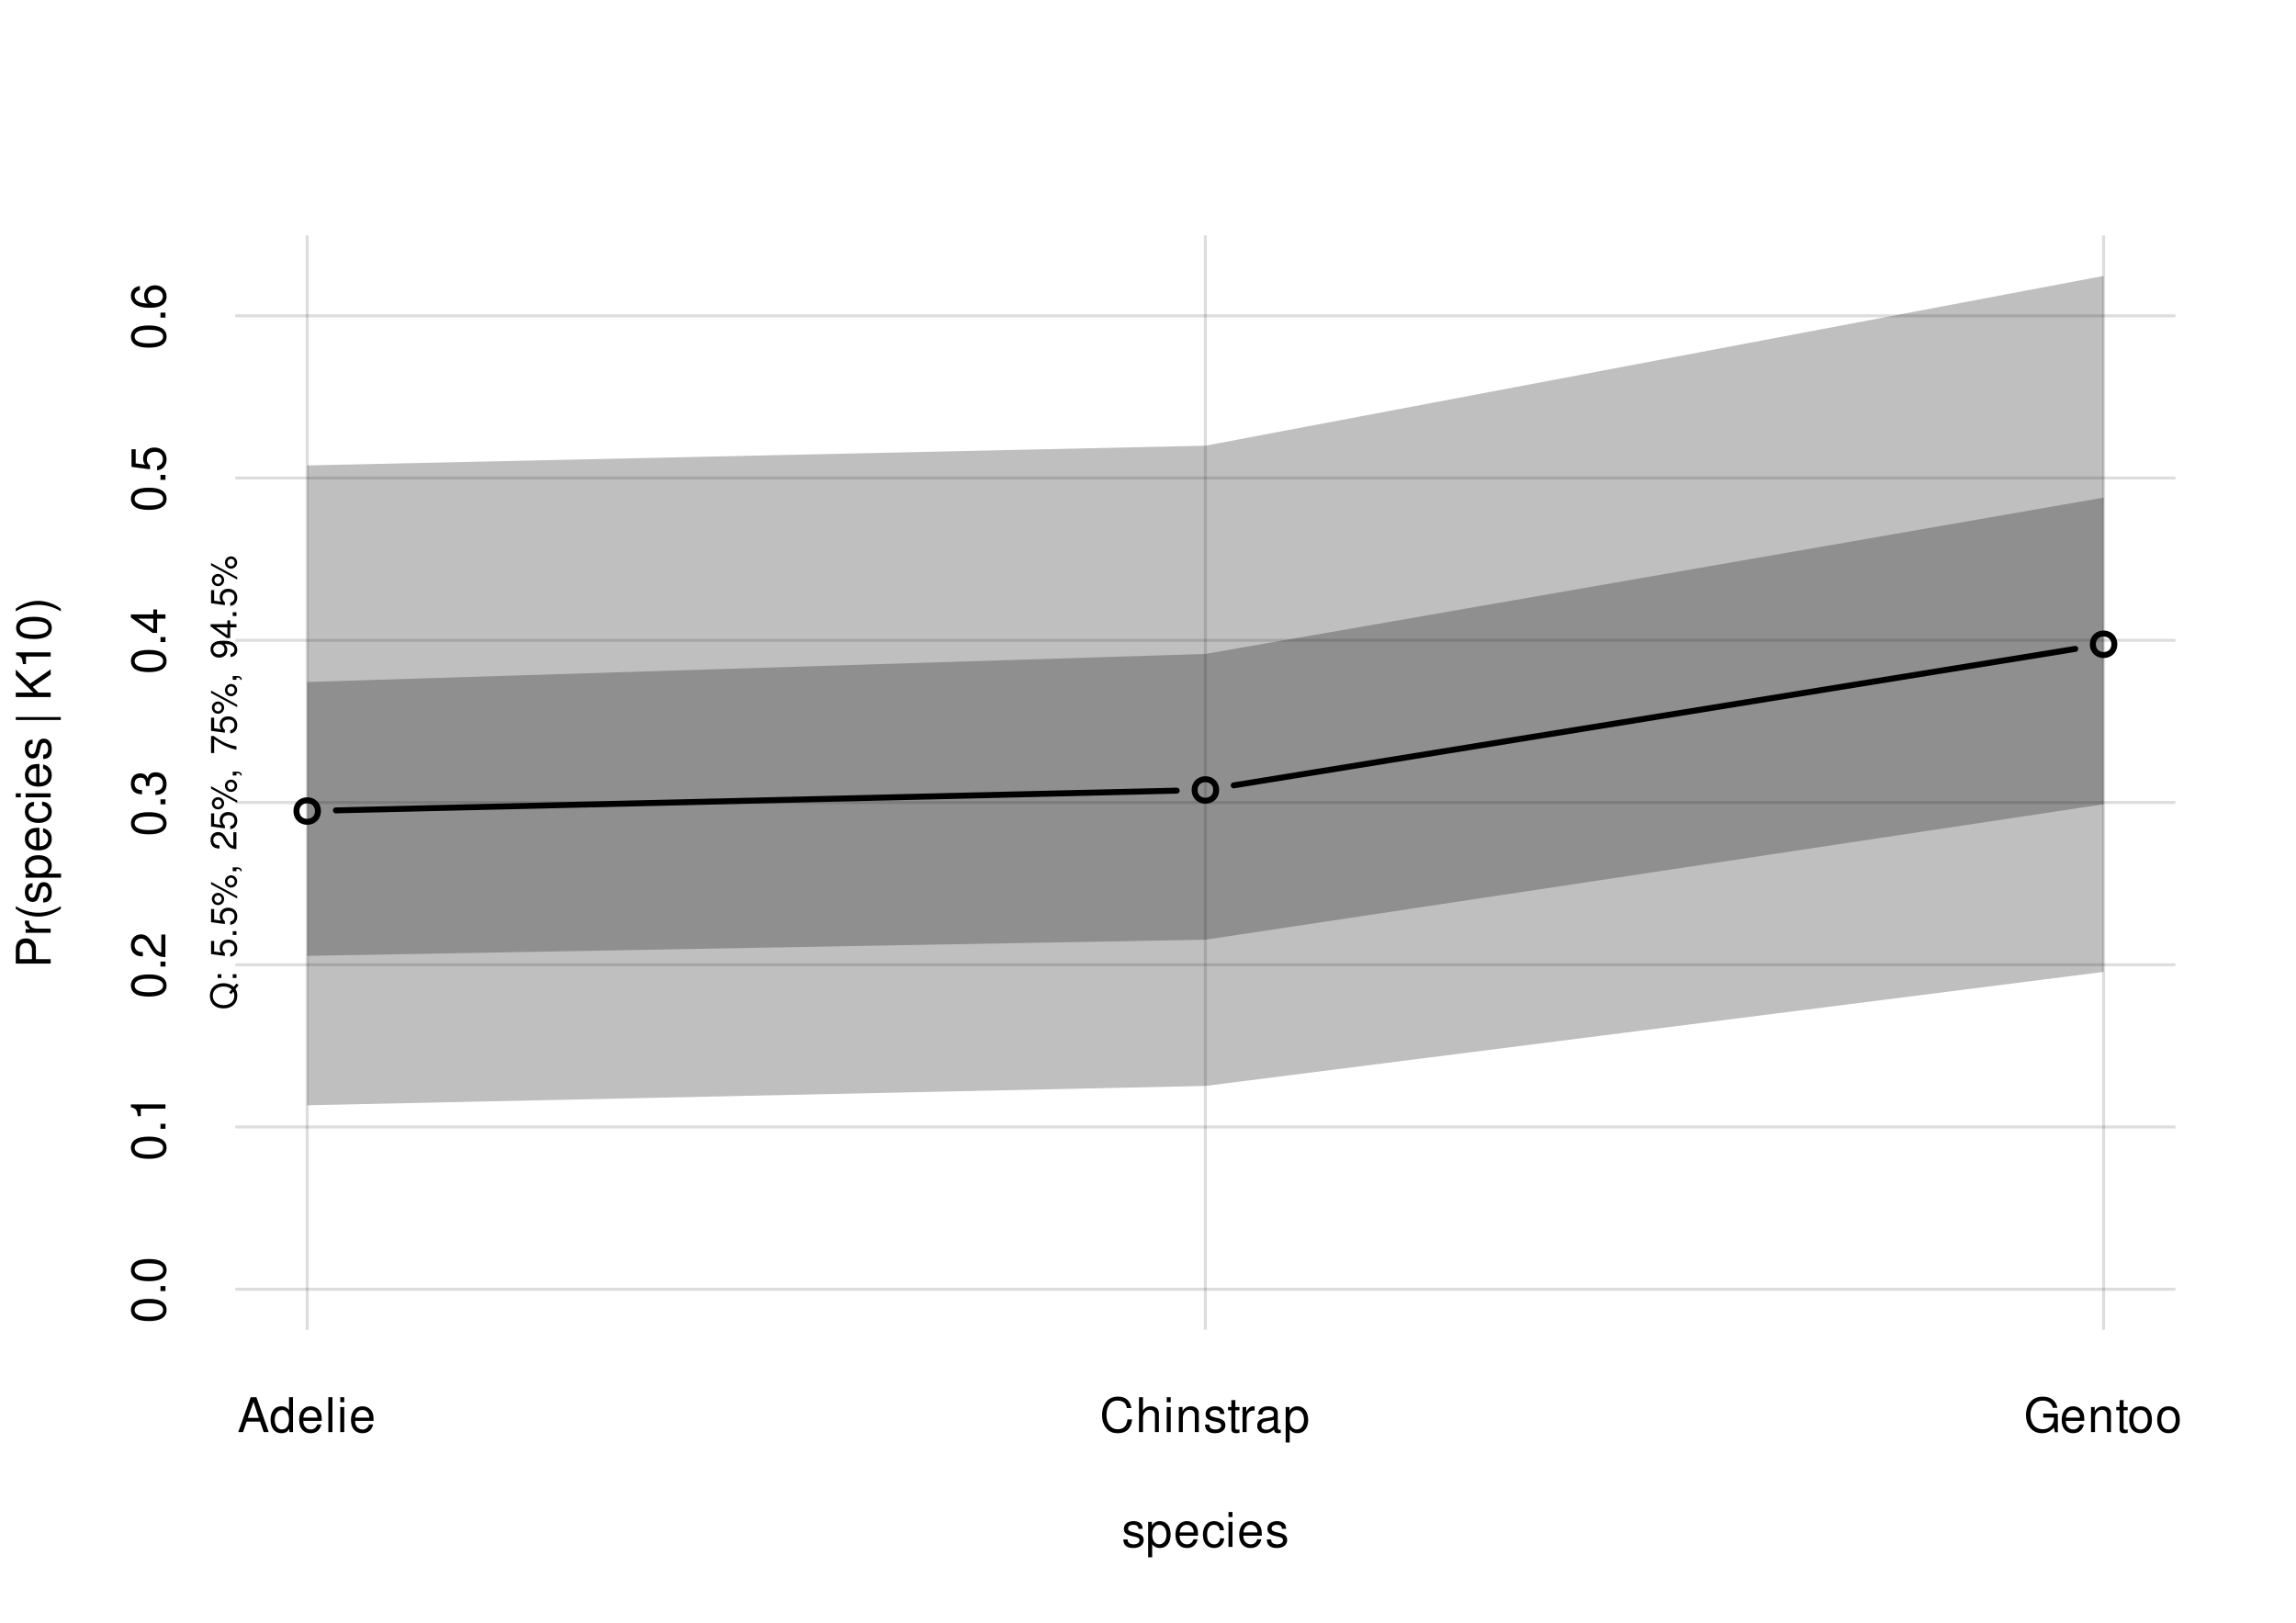
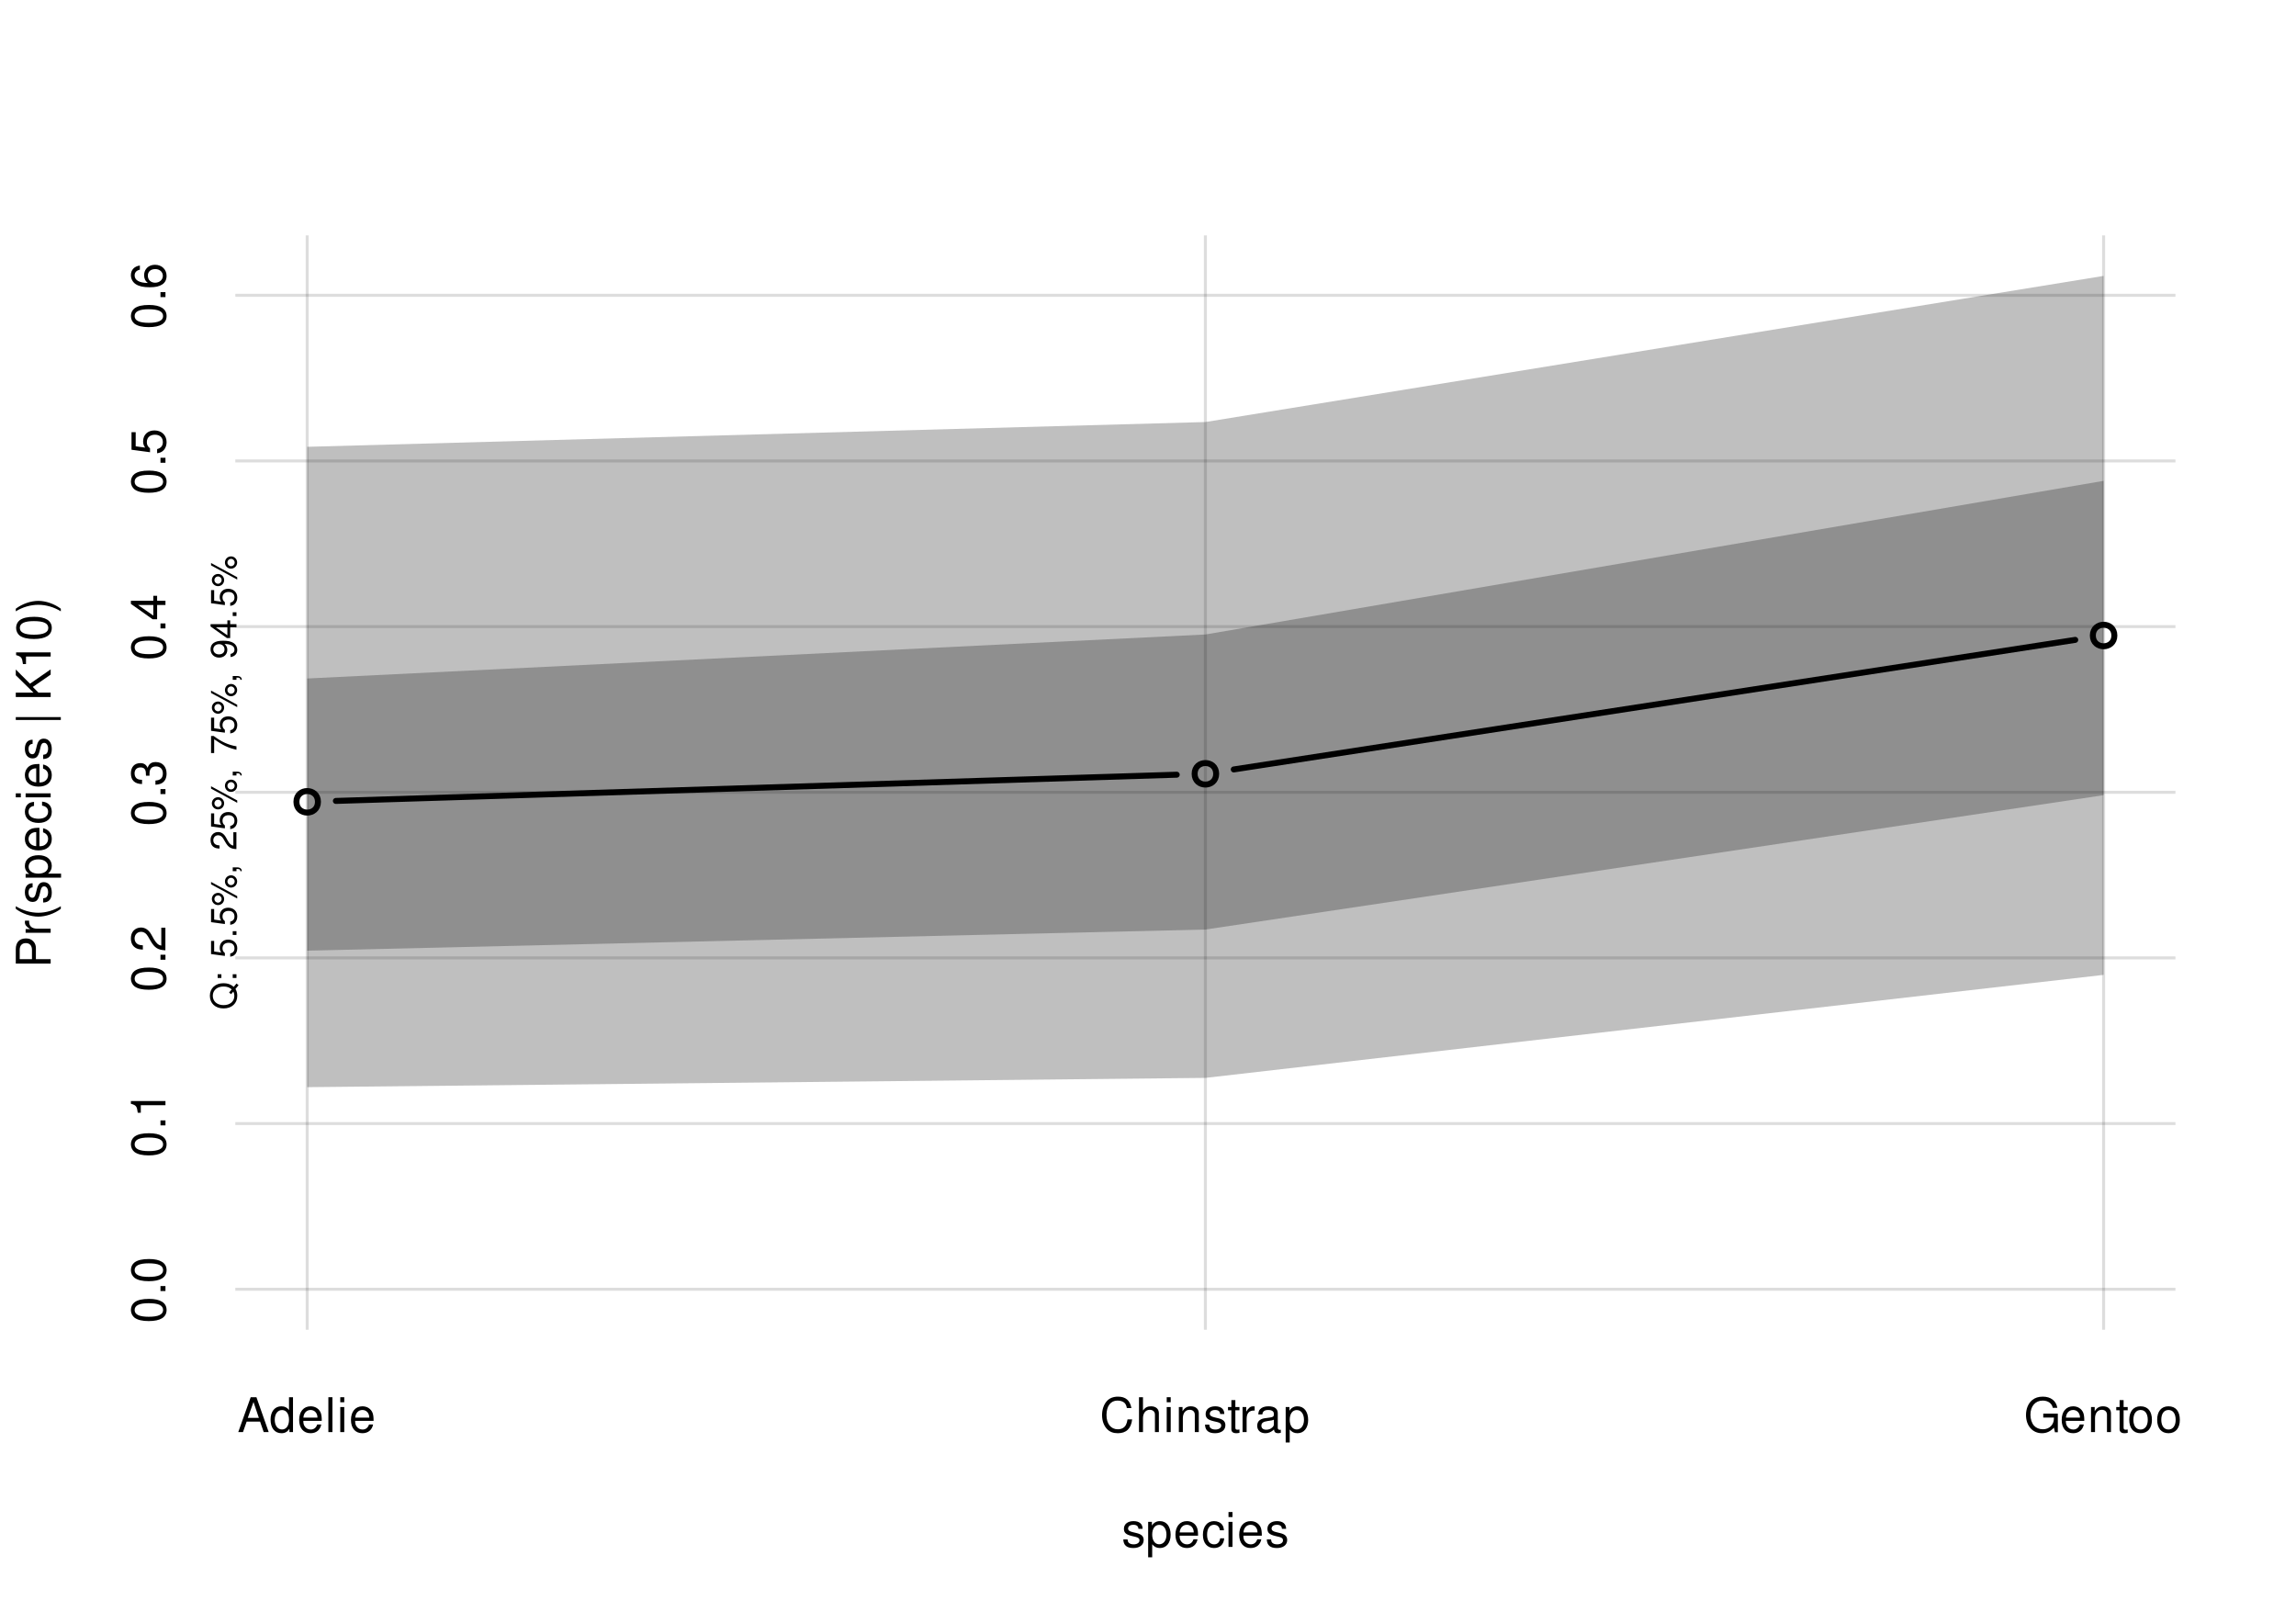
<svg xmlns="http://www.w3.org/2000/svg" xmlns:xlink="http://www.w3.org/1999/xlink" width="576pt" height="407pt" viewBox="0 0 576 407">
  <defs>
    <g>
      <g id="glyph-0-0">
        <path d="M 5.25 -4.531 C 5.25 -5.766 4.422 -6.469 2.969 -6.469 C 1.516 -6.469 0.562 -5.719 0.562 -4.547 C 0.562 -3.562 1.062 -3.094 2.562 -2.734 L 3.484 -2.516 C 4.188 -2.344 4.469 -2.094 4.469 -1.641 C 4.469 -1.047 3.875 -0.641 3 -0.641 C 2.453 -0.641 2 -0.797 1.75 -1.062 C 1.594 -1.25 1.531 -1.422 1.469 -1.875 L 0.406 -1.875 C 0.453 -0.422 1.266 0.281 2.922 0.281 C 4.5 0.281 5.516 -0.5 5.516 -1.719 C 5.516 -2.656 4.984 -3.172 3.734 -3.469 L 2.766 -3.703 C 1.953 -3.891 1.609 -4.156 1.609 -4.594 C 1.609 -5.188 2.125 -5.547 2.938 -5.547 C 3.75 -5.547 4.172 -5.203 4.203 -4.531 Z M 5.25 -4.531 " />
      </g>
      <g id="glyph-0-1">
        <path d="M 0.641 2.609 L 1.656 2.609 L 1.656 -0.656 C 2.188 -0.016 2.766 0.281 3.594 0.281 C 5.219 0.281 6.281 -1.031 6.281 -3.031 C 6.281 -5.141 5.25 -6.469 3.578 -6.469 C 2.719 -6.469 2.047 -6.078 1.578 -5.344 L 1.578 -6.281 L 0.641 -6.281 Z M 3.406 -5.531 C 4.516 -5.531 5.234 -4.562 5.234 -3.062 C 5.234 -1.625 4.5 -0.656 3.406 -0.656 C 2.344 -0.656 1.656 -1.625 1.656 -3.094 C 1.656 -4.578 2.344 -5.531 3.406 -5.531 Z M 3.406 -5.531 " />
      </g>
      <g id="glyph-0-2">
        <path d="M 6.156 -2.812 C 6.156 -3.766 6.078 -4.344 5.906 -4.812 C 5.5 -5.844 4.531 -6.469 3.359 -6.469 C 1.609 -6.469 0.484 -5.141 0.484 -3.062 C 0.484 -0.984 1.562 0.281 3.344 0.281 C 4.781 0.281 5.766 -0.547 6.031 -1.906 L 5.016 -1.906 C 4.734 -1.078 4.172 -0.641 3.375 -0.641 C 2.734 -0.641 2.203 -0.938 1.859 -1.469 C 1.625 -1.828 1.531 -2.188 1.531 -2.812 Z M 1.547 -3.625 C 1.625 -4.781 2.344 -5.547 3.344 -5.547 C 4.375 -5.547 5.078 -4.75 5.078 -3.625 Z M 1.547 -3.625 " />
      </g>
      <g id="glyph-0-3">
        <path d="M 5.656 -4.172 C 5.609 -4.781 5.469 -5.188 5.234 -5.531 C 4.797 -6.125 4.047 -6.469 3.172 -6.469 C 1.469 -6.469 0.375 -5.125 0.375 -3.031 C 0.375 -1.016 1.453 0.281 3.156 0.281 C 4.656 0.281 5.609 -0.625 5.719 -2.156 L 4.719 -2.156 C 4.547 -1.156 4.031 -0.641 3.188 -0.641 C 2.078 -0.641 1.422 -1.547 1.422 -3.031 C 1.422 -4.609 2.062 -5.547 3.156 -5.547 C 4 -5.547 4.531 -5.047 4.641 -4.172 Z M 5.656 -4.172 " />
      </g>
      <g id="glyph-0-4">
        <path d="M 1.797 -6.281 L 0.797 -6.281 L 0.797 0 L 1.797 0 Z M 1.797 -8.75 L 0.797 -8.75 L 0.797 -7.484 L 1.797 -7.484 Z M 1.797 -8.75 " />
      </g>
      <g id="glyph-0-5">
        <path d="M 5.688 -2.625 L 6.594 0 L 7.844 0 L 4.766 -8.75 L 3.328 -8.75 L 0.203 0 L 1.391 0 L 2.312 -2.625 Z M 5.375 -3.562 L 2.594 -3.562 L 4.031 -7.547 Z M 5.375 -3.562 " />
      </g>
      <g id="glyph-0-6">
        <path d="M 5.938 -8.75 L 4.938 -8.75 L 4.938 -5.5 C 4.531 -6.125 3.859 -6.469 3.016 -6.469 C 1.375 -6.469 0.312 -5.156 0.312 -3.156 C 0.312 -1.031 1.344 0.281 3.047 0.281 C 3.906 0.281 4.516 -0.047 5.047 -0.828 L 5.047 0 L 5.938 0 Z M 3.188 -5.531 C 4.266 -5.531 4.938 -4.578 4.938 -3.078 C 4.938 -1.625 4.25 -0.656 3.188 -0.656 C 2.094 -0.656 1.359 -1.625 1.359 -3.094 C 1.359 -4.562 2.094 -5.531 3.188 -5.531 Z M 3.188 -5.531 " />
      </g>
      <g id="glyph-0-7">
        <path d="M 1.828 -8.75 L 0.812 -8.75 L 0.812 0 L 1.828 0 Z M 1.828 -8.75 " />
      </g>
      <g id="glyph-0-8">
        <path d="M 7.938 -6.031 C 7.594 -7.953 6.484 -8.891 4.578 -8.891 C 3.391 -8.891 2.453 -8.516 1.797 -7.797 C 1.016 -6.938 0.578 -5.688 0.578 -4.266 C 0.578 -2.828 1.016 -1.594 1.844 -0.75 C 2.516 -0.047 3.391 0.281 4.531 0.281 C 6.656 0.281 7.859 -0.875 8.125 -3.188 L 6.969 -3.188 C 6.875 -2.594 6.75 -2.188 6.578 -1.844 C 6.219 -1.109 5.469 -0.703 4.531 -0.703 C 2.797 -0.703 1.688 -2.094 1.688 -4.281 C 1.688 -6.531 2.734 -7.906 4.438 -7.906 C 5.141 -7.906 5.812 -7.703 6.172 -7.359 C 6.484 -7.062 6.672 -6.703 6.797 -6.031 Z M 7.938 -6.031 " />
      </g>
      <g id="glyph-0-9">
        <path d="M 0.844 -8.75 L 0.844 0 L 1.844 0 L 1.844 -3.469 C 1.844 -4.75 2.516 -5.594 3.547 -5.594 C 3.875 -5.594 4.188 -5.5 4.422 -5.312 C 4.719 -5.094 4.844 -4.797 4.844 -4.359 L 4.844 0 L 5.828 0 L 5.828 -4.75 C 5.828 -5.812 5.078 -6.469 3.859 -6.469 C 2.969 -6.469 2.422 -6.188 1.844 -5.422 L 1.844 -8.75 Z M 0.844 -8.75 " />
      </g>
      <g id="glyph-0-10">
        <path d="M 0.844 -6.281 L 0.844 0 L 1.844 0 L 1.844 -3.469 C 1.844 -4.75 2.516 -5.594 3.547 -5.594 C 4.344 -5.594 4.844 -5.109 4.844 -4.359 L 4.844 0 L 5.844 0 L 5.844 -4.75 C 5.844 -5.797 5.062 -6.469 3.859 -6.469 C 2.922 -6.469 2.312 -6.109 1.766 -5.234 L 1.766 -6.281 Z M 0.844 -6.281 " />
      </g>
      <g id="glyph-0-11">
        <path d="M 3.047 -6.281 L 2.016 -6.281 L 2.016 -8.016 L 1.016 -8.016 L 1.016 -6.281 L 0.172 -6.281 L 0.172 -5.469 L 1.016 -5.469 L 1.016 -0.719 C 1.016 -0.078 1.453 0.281 2.234 0.281 C 2.5 0.281 2.719 0.25 3.047 0.188 L 3.047 -0.641 C 2.906 -0.609 2.766 -0.594 2.562 -0.594 C 2.141 -0.594 2.016 -0.719 2.016 -1.156 L 2.016 -5.469 L 3.047 -5.469 Z M 3.047 -6.281 " />
      </g>
      <g id="glyph-0-12">
        <path d="M 0.828 -6.281 L 0.828 0 L 1.844 0 L 1.844 -3.266 C 1.844 -4.781 2.469 -5.453 3.859 -5.406 L 3.859 -6.438 C 3.688 -6.453 3.594 -6.469 3.469 -6.469 C 2.812 -6.469 2.328 -6.078 1.75 -5.141 L 1.75 -6.281 Z M 0.828 -6.281 " />
      </g>
      <g id="glyph-0-13">
        <path d="M 6.422 -0.594 C 6.312 -0.562 6.266 -0.562 6.203 -0.562 C 5.859 -0.562 5.656 -0.75 5.656 -1.062 L 5.656 -4.75 C 5.656 -5.875 4.844 -6.469 3.297 -6.469 C 2.375 -6.469 1.641 -6.203 1.219 -5.734 C 0.922 -5.406 0.797 -5.047 0.781 -4.422 L 1.781 -4.422 C 1.875 -5.203 2.328 -5.547 3.266 -5.547 C 4.172 -5.547 4.672 -5.203 4.672 -4.609 L 4.672 -4.344 C 4.656 -3.906 4.438 -3.75 3.625 -3.641 C 2.203 -3.469 1.984 -3.422 1.609 -3.266 C 0.875 -2.953 0.5 -2.406 0.5 -1.578 C 0.5 -0.438 1.297 0.281 2.562 0.281 C 3.359 0.281 4 0 4.703 -0.641 C 4.781 0 5.094 0.281 5.734 0.281 C 5.953 0.281 6.078 0.25 6.422 0.172 Z M 4.672 -1.984 C 4.672 -1.641 4.578 -1.438 4.266 -1.156 C 3.859 -0.797 3.375 -0.594 2.781 -0.594 C 2 -0.594 1.547 -0.969 1.547 -1.609 C 1.547 -2.266 1.984 -2.609 3.062 -2.766 C 4.125 -2.906 4.328 -2.953 4.672 -3.109 Z M 4.672 -1.984 " />
      </g>
      <g id="glyph-0-14">
        <path d="M 8.516 -4.625 L 4.859 -4.625 L 4.859 -3.641 L 7.531 -3.641 L 7.531 -3.391 C 7.531 -1.844 6.375 -0.703 4.781 -0.703 C 3.891 -0.703 3.078 -1.031 2.562 -1.594 C 1.984 -2.219 1.641 -3.266 1.641 -4.344 C 1.641 -6.484 2.875 -7.906 4.719 -7.906 C 6.047 -7.906 7.016 -7.219 7.25 -6.094 L 8.391 -6.094 C 8.078 -7.875 6.734 -8.891 4.734 -8.891 C 3.656 -8.891 2.797 -8.609 2.109 -8.047 C 1.094 -7.219 0.531 -5.859 0.531 -4.281 C 0.531 -1.594 2.172 0.281 4.531 0.281 C 5.719 0.281 6.656 -0.172 7.531 -1.109 L 7.797 0.047 L 8.516 0.047 Z M 8.516 -4.625 " />
      </g>
      <g id="glyph-0-15">
        <path d="M 3.266 -6.469 C 1.484 -6.469 0.438 -5.203 0.438 -3.094 C 0.438 -0.969 1.484 0.281 3.281 0.281 C 5.047 0.281 6.125 -0.984 6.125 -3.047 C 6.125 -5.234 5.094 -6.469 3.266 -6.469 Z M 3.281 -5.547 C 4.406 -5.547 5.078 -4.625 5.078 -3.062 C 5.078 -1.578 4.375 -0.641 3.281 -0.641 C 2.156 -0.641 1.469 -1.578 1.469 -3.094 C 1.469 -4.625 2.156 -5.547 3.281 -5.547 Z M 3.281 -5.547 " />
      </g>
      <g id="glyph-1-0">
        <path d="M -3.703 -2.203 L -3.703 -4.953 C -3.703 -5.641 -3.906 -6.188 -4.328 -6.641 C -4.812 -7.172 -5.375 -7.406 -6.188 -7.406 C -7.828 -7.406 -8.75 -6.438 -8.75 -4.703 L -8.75 -1.094 L 0 -1.094 L 0 -2.203 Z M -4.688 -2.203 L -7.766 -2.203 L -7.766 -4.531 C -7.766 -5.609 -7.188 -6.234 -6.234 -6.234 C -5.266 -6.234 -4.688 -5.609 -4.688 -4.531 Z M -4.688 -2.203 " />
      </g>
      <g id="glyph-1-1">
        <path d="M -6.281 -0.828 L 0 -0.828 L 0 -1.844 L -3.266 -1.844 C -4.781 -1.844 -5.453 -2.469 -5.406 -3.859 L -6.438 -3.859 C -6.453 -3.688 -6.469 -3.594 -6.469 -3.469 C -6.469 -2.812 -6.078 -2.328 -5.141 -1.75 L -6.281 -1.75 Z M -6.281 -0.828 " />
      </g>
      <g id="glyph-1-2">
        <path d="M -8.75 -2.828 C -7.172 -1.625 -4.984 -0.875 -3.109 -0.875 C -1.219 -0.875 0.969 -1.625 2.547 -2.828 L 2.547 -3.484 C 0.828 -2.438 -1.188 -1.844 -3.109 -1.844 C -5.016 -1.844 -7.047 -2.438 -8.75 -3.484 Z M -8.75 -2.828 " />
      </g>
      <g id="glyph-1-3">
        <path d="M -4.531 -5.25 C -5.766 -5.25 -6.469 -4.422 -6.469 -2.969 C -6.469 -1.516 -5.719 -0.562 -4.547 -0.562 C -3.562 -0.562 -3.094 -1.062 -2.734 -2.562 L -2.516 -3.484 C -2.344 -4.188 -2.094 -4.469 -1.641 -4.469 C -1.047 -4.469 -0.641 -3.875 -0.641 -3 C -0.641 -2.453 -0.797 -2 -1.062 -1.75 C -1.25 -1.594 -1.422 -1.531 -1.875 -1.469 L -1.875 -0.406 C -0.422 -0.453 0.281 -1.266 0.281 -2.922 C 0.281 -4.5 -0.5 -5.516 -1.719 -5.516 C -2.656 -5.516 -3.172 -4.984 -3.469 -3.734 L -3.703 -2.766 C -3.891 -1.953 -4.156 -1.609 -4.594 -1.609 C -5.188 -1.609 -5.547 -2.125 -5.547 -2.938 C -5.547 -3.75 -5.203 -4.172 -4.531 -4.203 Z M -4.531 -5.25 " />
      </g>
      <g id="glyph-1-4">
        <path d="M 2.609 -0.641 L 2.609 -1.656 L -0.656 -1.656 C -0.016 -2.188 0.281 -2.766 0.281 -3.594 C 0.281 -5.219 -1.031 -6.281 -3.031 -6.281 C -5.141 -6.281 -6.469 -5.25 -6.469 -3.578 C -6.469 -2.719 -6.078 -2.047 -5.344 -1.578 L -6.281 -1.578 L -6.281 -0.641 Z M -5.531 -3.406 C -5.531 -4.516 -4.562 -5.234 -3.062 -5.234 C -1.625 -5.234 -0.656 -4.5 -0.656 -3.406 C -0.656 -2.344 -1.625 -1.656 -3.094 -1.656 C -4.578 -1.656 -5.531 -2.344 -5.531 -3.406 Z M -5.531 -3.406 " />
      </g>
      <g id="glyph-1-5">
        <path d="M -2.812 -6.156 C -3.766 -6.156 -4.344 -6.078 -4.812 -5.906 C -5.844 -5.5 -6.469 -4.531 -6.469 -3.359 C -6.469 -1.609 -5.141 -0.484 -3.062 -0.484 C -0.984 -0.484 0.281 -1.562 0.281 -3.344 C 0.281 -4.781 -0.547 -5.766 -1.906 -6.031 L -1.906 -5.016 C -1.078 -4.734 -0.641 -4.172 -0.641 -3.375 C -0.641 -2.734 -0.938 -2.203 -1.469 -1.859 C -1.828 -1.625 -2.188 -1.531 -2.812 -1.531 Z M -3.625 -1.547 C -4.781 -1.625 -5.547 -2.344 -5.547 -3.344 C -5.547 -4.375 -4.75 -5.078 -3.625 -5.078 Z M -3.625 -1.547 " />
      </g>
      <g id="glyph-1-6">
        <path d="M -4.172 -5.656 C -4.781 -5.609 -5.188 -5.469 -5.531 -5.234 C -6.125 -4.797 -6.469 -4.047 -6.469 -3.172 C -6.469 -1.469 -5.125 -0.375 -3.031 -0.375 C -1.016 -0.375 0.281 -1.453 0.281 -3.156 C 0.281 -4.656 -0.625 -5.609 -2.156 -5.719 L -2.156 -4.719 C -1.156 -4.547 -0.641 -4.031 -0.641 -3.188 C -0.641 -2.078 -1.547 -1.422 -3.031 -1.422 C -4.609 -1.422 -5.547 -2.062 -5.547 -3.156 C -5.547 -4 -5.047 -4.531 -4.172 -4.641 Z M -4.172 -5.656 " />
      </g>
      <g id="glyph-1-7">
        <path d="M -6.281 -1.797 L -6.281 -0.797 L 0 -0.797 L 0 -1.797 Z M -8.75 -1.797 L -8.75 -0.797 L -7.484 -0.797 L -7.484 -1.797 Z M -8.75 -1.797 " />
      </g>
      <g id="glyph-1-8">
</g>
      <g id="glyph-1-9">
        <path d="M -8.75 -1.203 L 2.547 -1.203 L 2.547 -1.922 L -8.75 -1.922 Z M -8.75 -1.203 " />
      </g>
      <g id="glyph-1-10">
        <path d="M -3.062 -2.062 L -4.484 -3.484 L 0 -6.578 L 0 -7.891 L -5.188 -4.297 L -8.75 -7.859 L -8.75 -6.422 L -4.312 -2.062 L -8.75 -2.062 L -8.75 -0.953 L 0 -0.953 L 0 -2.062 Z M -3.062 -2.062 " />
      </g>
      <g id="glyph-1-11">
        <path d="M -6.188 -3.109 L 0 -3.109 L 0 -4.156 L -8.672 -4.156 L -8.672 -3.469 C -7.344 -3.094 -7.156 -2.859 -6.953 -1.219 L -6.188 -1.219 Z M -6.188 -3.109 " />
      </g>
      <g id="glyph-1-12">
        <path d="M -8.672 -3.297 C -8.672 -2.516 -8.312 -1.781 -7.734 -1.344 C -6.953 -0.797 -5.812 -0.516 -4.203 -0.516 C -1.266 -0.516 0.281 -1.469 0.281 -3.297 C 0.281 -5.094 -1.266 -6.078 -4.125 -6.078 C -5.812 -6.078 -6.938 -5.812 -7.734 -5.25 C -8.328 -4.812 -8.672 -4.109 -8.672 -3.297 Z M -7.734 -3.297 C -7.734 -4.438 -6.578 -5 -4.219 -5 C -1.75 -5 -0.594 -4.453 -0.594 -3.281 C -0.594 -2.156 -1.797 -1.594 -4.188 -1.594 C -6.578 -1.594 -7.734 -2.156 -7.734 -3.297 Z M -7.734 -3.297 " />
      </g>
      <g id="glyph-1-13">
        <path d="M 2.547 -1.109 C 0.969 -2.312 -1.219 -3.078 -3.094 -3.078 C -4.984 -3.078 -7.172 -2.312 -8.75 -1.109 L -8.75 -0.453 C -7.031 -1.516 -5.016 -2.094 -3.094 -2.094 C -1.188 -2.094 0.844 -1.516 2.547 -0.453 Z M 2.547 -1.109 " />
      </g>
      <g id="glyph-1-14">
        <path d="M -1.25 -2.297 L -1.25 -1.047 L 0 -1.047 L 0 -2.297 Z M -1.25 -2.297 " />
      </g>
      <g id="glyph-1-15">
        <path d="M -1.047 -6.078 L -1.047 -1.594 C -1.766 -1.703 -2.219 -2.094 -2.859 -3.125 L -3.531 -4.328 C -4.188 -5.516 -5.078 -6.125 -6.141 -6.125 C -6.859 -6.125 -7.531 -5.844 -8 -5.344 C -8.453 -4.844 -8.672 -4.219 -8.672 -3.406 C -8.672 -2.328 -8.297 -1.531 -7.547 -1.062 C -7.094 -0.75 -6.547 -0.625 -5.672 -0.594 L -5.672 -1.656 C -6.266 -1.688 -6.609 -1.766 -6.906 -1.906 C -7.422 -2.188 -7.75 -2.734 -7.75 -3.375 C -7.75 -4.328 -7.062 -5.047 -6.125 -5.047 C -5.422 -5.047 -4.828 -4.656 -4.391 -3.906 L -3.75 -2.797 C -2.719 -1.016 -1.906 -0.5 -0.016 -0.406 L -0.016 -6.078 Z M -1.047 -6.078 " />
      </g>
      <g id="glyph-1-16">
        <path d="M -4 -2.656 L -4 -3.234 C -4 -4.375 -3.453 -4.984 -2.406 -4.984 C -1.312 -4.984 -0.656 -4.328 -0.656 -3.234 C -0.656 -2.078 -1.25 -1.516 -2.516 -1.438 L -2.516 -0.391 C -1.828 -0.438 -1.375 -0.547 -0.984 -0.75 C -0.141 -1.203 0.281 -2.031 0.281 -3.188 C 0.281 -4.938 -0.781 -6.078 -2.422 -6.078 C -3.531 -6.078 -4.125 -5.656 -4.484 -4.625 C -4.812 -5.422 -5.406 -5.812 -6.281 -5.812 C -7.781 -5.812 -8.672 -4.844 -8.672 -3.234 C -8.672 -1.516 -7.719 -0.594 -5.875 -0.562 L -5.875 -1.625 C -6.406 -1.625 -6.703 -1.688 -6.969 -1.812 C -7.469 -2.047 -7.75 -2.578 -7.75 -3.234 C -7.75 -4.172 -7.188 -4.734 -6.25 -4.734 C -5.641 -4.734 -5.266 -4.531 -5.062 -4.062 C -4.938 -3.766 -4.891 -3.391 -4.891 -2.656 Z M -4 -2.656 " />
      </g>
      <g id="glyph-1-17">
        <path d="M -2.094 -3.922 L 0 -3.922 L 0 -4.984 L -2.094 -4.984 L -2.094 -6.234 L -3.047 -6.234 L -3.047 -4.984 L -8.672 -4.984 L -8.672 -4.203 L -3.219 -0.344 L -2.094 -0.344 Z M -3.047 -3.922 L -3.047 -1.266 L -6.875 -3.922 Z M -3.047 -3.922 " />
      </g>
      <g id="glyph-1-18">
        <path d="M -8.516 -5.719 L -8.516 -1.312 L -3.875 -0.688 L -3.875 -1.656 C -4.469 -2.141 -4.672 -2.562 -4.672 -3.234 C -4.672 -4.375 -3.891 -5.078 -2.625 -5.078 C -1.406 -5.078 -0.656 -4.375 -0.656 -3.219 C -0.656 -2.297 -1.125 -1.734 -2.094 -1.469 L -2.094 -0.422 C -1.391 -0.562 -1.062 -0.688 -0.75 -0.938 C -0.094 -1.422 0.281 -2.281 0.281 -3.234 C 0.281 -4.953 -0.969 -6.156 -2.766 -6.156 C -4.453 -6.156 -5.609 -5.047 -5.609 -3.406 C -5.609 -2.812 -5.453 -2.328 -5.094 -1.844 L -7.469 -2.172 L -7.469 -5.719 Z M -8.516 -5.719 " />
      </g>
      <g id="glyph-1-19">
        <path d="M -6.422 -5.969 C -7.844 -5.766 -8.672 -4.859 -8.672 -3.562 C -8.672 -2.625 -8.219 -1.781 -7.438 -1.281 C -6.594 -0.75 -5.531 -0.516 -3.953 -0.516 C -2.5 -0.516 -1.578 -0.719 -0.797 -1.234 C -0.094 -1.688 0.281 -2.438 0.281 -3.375 C 0.281 -4.984 -0.938 -6.156 -2.625 -6.156 C -4.219 -6.156 -5.359 -5.078 -5.359 -3.547 C -5.359 -2.719 -5.047 -2.047 -4.406 -1.594 C -6.547 -1.609 -7.734 -2.281 -7.734 -3.484 C -7.734 -4.234 -7.266 -4.75 -6.422 -4.922 Z M -4.422 -3.422 C -4.422 -4.438 -3.703 -5.078 -2.547 -5.078 C -1.453 -5.078 -0.656 -4.359 -0.656 -3.391 C -0.656 -2.406 -1.484 -1.656 -2.594 -1.656 C -3.672 -1.656 -4.422 -2.375 -4.422 -3.422 Z M -4.422 -3.422 " />
      </g>
      <g id="glyph-2-0">
        <path d="M 0.016 -6.594 L -0.688 -5.75 C -1.375 -6.375 -2.203 -6.672 -3.25 -6.672 C -5.297 -6.672 -6.672 -5.406 -6.672 -3.516 C -6.672 -1.609 -5.297 -0.344 -3.234 -0.344 C -1.172 -0.344 0.203 -1.609 0.203 -3.516 C 0.203 -4.172 0.062 -4.703 -0.25 -5.234 L 0.531 -6.172 Z M -1.844 -4.328 L -1.344 -3.922 L -0.781 -4.578 C -0.594 -4.188 -0.531 -3.891 -0.531 -3.5 C -0.531 -2.109 -1.609 -1.172 -3.234 -1.172 C -4.844 -1.172 -5.938 -2.109 -5.938 -3.516 C -5.938 -4.906 -4.844 -5.844 -3.234 -5.844 C -2.391 -5.844 -1.734 -5.609 -1.188 -5.125 Z M -1.844 -4.328 " />
      </g>
      <g id="glyph-2-1">
        <path d="M -0.938 -1.922 L -0.938 -0.984 L 0 -0.984 L 0 -1.922 Z M -4.719 -1.922 L -4.719 -0.984 L -3.781 -0.984 L -3.781 -1.922 Z M -4.719 -1.922 " />
      </g>
      <g id="glyph-2-2">
</g>
      <g id="glyph-2-3">
        <path d="M -6.375 -4.281 L -6.375 -0.984 L -2.906 -0.516 L -2.906 -1.234 C -3.344 -1.609 -3.5 -1.922 -3.5 -2.422 C -3.5 -3.281 -2.922 -3.812 -1.969 -3.812 C -1.047 -3.812 -0.5 -3.281 -0.5 -2.406 C -0.5 -1.719 -0.844 -1.297 -1.562 -1.109 L -1.562 -0.312 C -1.047 -0.422 -0.797 -0.516 -0.562 -0.703 C -0.078 -1.062 0.203 -1.703 0.203 -2.438 C 0.203 -3.719 -0.734 -4.609 -2.078 -4.609 C -3.344 -4.609 -4.203 -3.781 -4.203 -2.562 C -4.203 -2.109 -4.094 -1.75 -3.812 -1.375 L -5.594 -1.625 L -5.594 -4.281 Z M -6.375 -4.281 " />
      </g>
      <g id="glyph-2-4">
        <path d="M -0.938 -1.719 L -0.938 -0.781 L 0 -0.781 L 0 -1.719 Z M -0.938 -1.719 " />
      </g>
      <g id="glyph-2-5">
        <path d="M -6.172 -1.797 C -6.172 -0.938 -5.469 -0.266 -4.625 -0.266 C -3.781 -0.266 -3.094 -0.938 -3.094 -1.797 C -3.094 -2.641 -3.781 -3.328 -4.609 -3.328 C -5.484 -3.328 -6.172 -2.656 -6.172 -1.797 Z M -5.531 -1.797 C -5.531 -2.297 -5.125 -2.703 -4.609 -2.703 C -4.125 -2.703 -3.719 -2.297 -3.719 -1.797 C -3.719 -1.297 -4.125 -0.875 -4.625 -0.875 C -5.125 -0.875 -5.531 -1.281 -5.531 -1.797 Z M -6.375 -5.484 L 0.188 -1.922 L 0.188 -2.516 L -6.375 -6.078 Z M -2.891 -6.188 C -2.891 -5.344 -2.219 -4.656 -1.375 -4.656 C -0.516 -4.656 0.172 -5.344 0.172 -6.203 C 0.172 -7.031 -0.516 -7.734 -1.344 -7.734 C -2.219 -7.734 -2.891 -7.062 -2.891 -6.188 Z M -2.266 -6.188 C -2.266 -6.703 -1.859 -7.109 -1.344 -7.109 C -0.859 -7.109 -0.453 -6.703 -0.453 -6.203 C -0.453 -5.688 -0.859 -5.281 -1.375 -5.281 C -1.859 -5.281 -2.266 -5.688 -2.266 -6.188 Z M -2.266 -6.188 " />
      </g>
      <g id="glyph-2-6">
        <path d="M -0.938 -0.781 L 0 -0.781 L 0 -1.328 L 0.156 -1.328 C 0.781 -1.328 0.969 -1.203 0.984 -0.781 L 1.328 -0.781 C 1.344 -1.375 0.906 -1.734 0.141 -1.734 L -0.938 -1.734 Z M -0.938 -0.781 " />
      </g>
      <g id="glyph-2-7">
        <path d="M -0.781 -4.547 L -0.781 -1.203 C -1.328 -1.281 -1.672 -1.562 -2.141 -2.344 L -2.641 -3.25 C -3.141 -4.141 -3.812 -4.594 -4.609 -4.594 C -5.141 -4.594 -5.656 -4.391 -6 -4 C -6.344 -3.625 -6.5 -3.156 -6.5 -2.562 C -6.5 -1.75 -6.219 -1.141 -5.656 -0.797 C -5.312 -0.562 -4.906 -0.469 -4.25 -0.453 L -4.25 -1.234 C -4.703 -1.266 -4.953 -1.328 -5.172 -1.438 C -5.578 -1.641 -5.812 -2.047 -5.812 -2.531 C -5.812 -3.25 -5.297 -3.781 -4.594 -3.781 C -4.062 -3.781 -3.625 -3.484 -3.297 -2.922 L -2.812 -2.094 C -2.047 -0.766 -1.438 -0.375 -0.016 -0.312 L -0.016 -4.547 Z M -0.781 -4.547 " />
      </g>
      <g id="glyph-2-8">
        <path d="M -6.375 -4.688 L -6.375 -0.406 L -5.594 -0.406 L -5.594 -3.859 C -3.422 -2.344 -2.094 -1.719 0 -1.234 L 0 -2.094 C -2.047 -2.438 -3.797 -3.234 -5.719 -4.688 Z M -6.375 -4.688 " />
      </g>
      <g id="glyph-2-9">
        <path d="M -1.484 -0.484 C -0.422 -0.625 0.203 -1.312 0.203 -2.281 C 0.203 -3 -0.141 -3.625 -0.719 -4 C -1.359 -4.406 -2.156 -4.578 -3.328 -4.578 C -4.422 -4.578 -5.125 -4.422 -5.703 -4.047 C -6.234 -3.688 -6.5 -3.125 -6.5 -2.438 C -6.5 -1.219 -5.594 -0.344 -4.344 -0.344 C -3.141 -0.344 -2.297 -1.156 -2.297 -2.297 C -2.297 -2.906 -2.516 -3.359 -3 -3.766 C -1.391 -3.75 -0.5 -3.25 -0.5 -2.344 C -0.5 -1.781 -0.859 -1.391 -1.484 -1.266 Z M -5.812 -2.422 C -5.812 -3.156 -5.188 -3.719 -4.359 -3.719 C -3.562 -3.719 -3 -3.172 -3 -2.391 C -3 -1.625 -3.531 -1.156 -4.406 -1.156 C -5.219 -1.156 -5.812 -1.688 -5.812 -2.422 Z M -5.812 -2.422 " />
      </g>
      <g id="glyph-2-10">
        <path d="M -1.578 -2.938 L 0 -2.938 L 0 -3.734 L -1.578 -3.734 L -1.578 -4.688 L -2.281 -4.688 L -2.281 -3.734 L -6.5 -3.734 L -6.5 -3.156 L -2.406 -0.25 L -1.578 -0.25 Z M -2.281 -2.938 L -2.281 -0.938 L -5.156 -2.938 Z M -2.281 -2.938 " />
      </g>
    </g>
    <clipPath id="clip-0">
      <path clip-rule="nonzero" d="M 59.039 323 L 545.758 323 L 545.758 324 L 59.039 324 Z M 59.039 323 " />
    </clipPath>
    <clipPath id="clip-1">
-       <path clip-rule="nonzero" d="M 59.039 282 L 545.758 282 L 545.758 284 L 59.039 284 Z M 59.039 282 " />
+       <path clip-rule="nonzero" d="M 59.039 281 L 545.758 281 L 545.758 283 L 59.039 283 Z M 59.039 281 " />
    </clipPath>
    <clipPath id="clip-2">
-       <path clip-rule="nonzero" d="M 59.039 241 L 545.758 241 L 545.758 243 L 59.039 243 Z M 59.039 241 " />
+       <path clip-rule="nonzero" d="M 59.039 239 L 545.758 239 L 545.758 241 L 59.039 241 Z M 59.039 239 " />
    </clipPath>
    <clipPath id="clip-3">
-       <path clip-rule="nonzero" d="M 59.039 200 L 545.758 200 L 545.758 202 L 59.039 202 Z M 59.039 200 " />
+       <path clip-rule="nonzero" d="M 59.039 198 L 545.758 198 L 545.758 200 L 59.039 200 Z M 59.039 198 " />
    </clipPath>
    <clipPath id="clip-4">
-       <path clip-rule="nonzero" d="M 59.039 160 L 545.758 160 L 545.758 161 L 59.039 161 Z M 59.039 160 " />
+       <path clip-rule="nonzero" d="M 59.039 156 L 545.758 156 L 545.758 158 L 59.039 158 Z M 59.039 156 " />
    </clipPath>
    <clipPath id="clip-5">
-       <path clip-rule="nonzero" d="M 59.039 119 L 545.758 119 L 545.758 121 L 59.039 121 Z M 59.039 119 " />
+       <path clip-rule="nonzero" d="M 59.039 115 L 545.758 115 L 545.758 116 L 59.039 116 Z M 59.039 115 " />
    </clipPath>
    <clipPath id="clip-6">
-       <path clip-rule="nonzero" d="M 59.039 78 L 545.758 78 L 545.758 80 L 59.039 80 Z M 59.039 78 " />
+       <path clip-rule="nonzero" d="M 59.039 73 L 545.758 73 L 545.758 75 L 59.039 75 Z M 59.039 73 " />
    </clipPath>
    <clipPath id="clip-7">
      <path clip-rule="nonzero" d="M 76 59.039 L 78 59.039 L 78 333.559 L 76 333.559 Z M 76 59.039 " />
    </clipPath>
    <clipPath id="clip-8">
      <path clip-rule="nonzero" d="M 302 59.039 L 303 59.039 L 303 333.559 L 302 333.559 Z M 302 59.039 " />
    </clipPath>
    <clipPath id="clip-9">
      <path clip-rule="nonzero" d="M 527 59.039 L 529 59.039 L 529 333.559 L 527 333.559 Z M 527 59.039 " />
    </clipPath>
  </defs>
  <rect x="-57.6" y="-40.7" width="691.2" height="488.4" fill="rgb(100%, 100%, 100%)" fill-opacity="1" />
  <g fill="rgb(0%, 0%, 0%)" fill-opacity="1">
    <use xlink:href="#glyph-0-0" x="281.398" y="388.029" />
    <use xlink:href="#glyph-0-1" x="287.398" y="388.029" />
    <use xlink:href="#glyph-0-2" x="294.398" y="388.029" />
    <use xlink:href="#glyph-0-3" x="301.398" y="388.029" />
    <use xlink:href="#glyph-0-4" x="307.398" y="388.029" />
    <use xlink:href="#glyph-0-2" x="310.398" y="388.029" />
    <use xlink:href="#glyph-0-0" x="317.398" y="388.029" />
  </g>
  <g fill="rgb(0%, 0%, 0%)" fill-opacity="1">
    <use xlink:href="#glyph-1-0" x="12.709" y="242.801" />
    <use xlink:href="#glyph-1-1" x="12.709" y="234.801" />
    <use xlink:href="#glyph-1-2" x="12.709" y="230.801" />
    <use xlink:href="#glyph-1-3" x="12.709" y="226.801" />
    <use xlink:href="#glyph-1-4" x="12.709" y="220.801" />
    <use xlink:href="#glyph-1-5" x="12.709" y="213.801" />
    <use xlink:href="#glyph-1-6" x="12.709" y="206.801" />
    <use xlink:href="#glyph-1-7" x="12.709" y="200.801" />
    <use xlink:href="#glyph-1-5" x="12.709" y="197.801" />
    <use xlink:href="#glyph-1-3" x="12.709" y="190.801" />
    <use xlink:href="#glyph-1-8" x="12.709" y="184.801" />
    <use xlink:href="#glyph-1-9" x="12.709" y="181.801" />
    <use xlink:href="#glyph-1-8" x="12.709" y="178.801" />
    <use xlink:href="#glyph-1-10" x="12.709" y="175.801" />
    <use xlink:href="#glyph-1-11" x="12.709" y="167.801" />
    <use xlink:href="#glyph-1-12" x="12.709" y="160.801" />
    <use xlink:href="#glyph-1-13" x="12.709" y="153.801" />
  </g>
-   <path fill-rule="nonzero" fill="rgb(0%, 0%, 0%)" fill-opacity="0.251" d="M 77.066 277.246 L 302.398 272.395 L 527.734 243.793 L 527.734 69.207 L 302.398 111.801 L 77.066 116.746 Z M 77.066 277.246 " />
-   <path fill-rule="nonzero" fill="rgb(0%, 0%, 0%)" fill-opacity="0.251" d="M 77.066 239.773 L 302.398 235.719 L 527.734 201.746 L 527.734 124.82 L 302.398 164.031 L 77.066 171.07 Z M 77.066 239.773 " />
-   <path fill="none" stroke-width="1.5" stroke-linecap="round" stroke-linejoin="round" stroke="rgb(0%, 0%, 0%)" stroke-opacity="1" stroke-miterlimit="10" d="M 84.266 203.277 L 295.203 198.328 " />
-   <path fill="none" stroke-width="1.5" stroke-linecap="round" stroke-linejoin="round" stroke="rgb(0%, 0%, 0%)" stroke-opacity="1" stroke-miterlimit="10" d="M 309.508 197.004 L 520.625 162.77 " />
-   <path fill="none" stroke-width="1.5" stroke-linecap="round" stroke-linejoin="round" stroke="rgb(0%, 0%, 0%)" stroke-opacity="1" stroke-miterlimit="10" d="M 79.766 203.445 C 79.766 207.047 74.367 207.047 74.367 203.445 C 74.367 199.848 79.766 199.848 79.766 203.445 " />
-   <path fill="none" stroke-width="1.5" stroke-linecap="round" stroke-linejoin="round" stroke="rgb(0%, 0%, 0%)" stroke-opacity="1" stroke-miterlimit="10" d="M 305.102 198.16 C 305.102 201.758 299.699 201.758 299.699 198.16 C 299.699 194.559 305.102 194.559 305.102 198.16 " />
-   <path fill="none" stroke-width="1.5" stroke-linecap="round" stroke-linejoin="round" stroke="rgb(0%, 0%, 0%)" stroke-opacity="1" stroke-miterlimit="10" d="M 530.434 161.617 C 530.434 165.215 525.035 165.215 525.035 161.617 C 525.035 158.016 530.434 158.016 530.434 161.617 " />
+   <path fill-rule="nonzero" fill="rgb(0%, 0%, 0%)" fill-opacity="0.251" d="M 77.066 272.707 L 302.398 270.379 L 527.734 244.539 L 527.734 69.207 L 302.398 105.863 L 77.066 112.078 Z M 77.066 272.707 " />
+   <path fill-rule="nonzero" fill="rgb(0%, 0%, 0%)" fill-opacity="0.251" d="M 77.066 238.469 L 302.398 233.168 L 527.734 199.465 L 527.734 120.617 L 302.398 159.156 L 77.066 170.195 Z M 77.066 238.469 " />
+   <path fill="none" stroke-width="1.5" stroke-linecap="round" stroke-linejoin="round" stroke="rgb(0%, 0%, 0%)" stroke-opacity="1" stroke-miterlimit="10" d="M 84.262 200.906 L 295.203 194.328 " />
+   <path fill="none" stroke-width="1.5" stroke-linecap="round" stroke-linejoin="round" stroke="rgb(0%, 0%, 0%)" stroke-opacity="1" stroke-miterlimit="10" d="M 309.516 193.008 L 520.617 160.508 " />
+   <path fill="none" stroke-width="1.5" stroke-linecap="round" stroke-linejoin="round" stroke="rgb(0%, 0%, 0%)" stroke-opacity="1" stroke-miterlimit="10" d="M 79.766 201.129 C 79.766 204.73 74.367 204.73 74.367 201.129 C 74.367 197.527 79.766 197.527 79.766 201.129 " />
+   <path fill="none" stroke-width="1.5" stroke-linecap="round" stroke-linejoin="round" stroke="rgb(0%, 0%, 0%)" stroke-opacity="1" stroke-miterlimit="10" d="M 305.102 194.102 C 305.102 197.703 299.699 197.703 299.699 194.102 C 299.699 190.504 305.102 190.504 305.102 194.102 " />
+   <path fill="none" stroke-width="1.5" stroke-linecap="round" stroke-linejoin="round" stroke="rgb(0%, 0%, 0%)" stroke-opacity="1" stroke-miterlimit="10" d="M 530.434 159.414 C 530.434 163.012 525.035 163.012 525.035 159.414 C 525.035 155.812 530.434 155.812 530.434 159.414 " />
  <g fill="rgb(0%, 0%, 0%)" fill-opacity="1">
    <use xlink:href="#glyph-0-5" x="59.566" y="359.229" />
    <use xlink:href="#glyph-0-6" x="67.566" y="359.229" />
    <use xlink:href="#glyph-0-2" x="74.566" y="359.229" />
    <use xlink:href="#glyph-0-7" x="81.566" y="359.229" />
    <use xlink:href="#glyph-0-4" x="84.566" y="359.229" />
    <use xlink:href="#glyph-0-2" x="87.566" y="359.229" />
  </g>
  <g fill="rgb(0%, 0%, 0%)" fill-opacity="1">
    <use xlink:href="#glyph-0-8" x="275.898" y="359.229" />
    <use xlink:href="#glyph-0-9" x="284.898" y="359.229" />
    <use xlink:href="#glyph-0-4" x="291.898" y="359.229" />
    <use xlink:href="#glyph-0-10" x="294.898" y="359.229" />
    <use xlink:href="#glyph-0-0" x="301.898" y="359.229" />
    <use xlink:href="#glyph-0-11" x="307.898" y="359.229" />
    <use xlink:href="#glyph-0-12" x="310.898" y="359.229" />
    <use xlink:href="#glyph-0-13" x="314.898" y="359.229" />
    <use xlink:href="#glyph-0-1" x="321.898" y="359.229" />
  </g>
  <g fill="rgb(0%, 0%, 0%)" fill-opacity="1">
    <use xlink:href="#glyph-0-14" x="507.734" y="359.229" />
    <use xlink:href="#glyph-0-2" x="516.734" y="359.229" />
    <use xlink:href="#glyph-0-10" x="523.734" y="359.229" />
    <use xlink:href="#glyph-0-11" x="530.734" y="359.229" />
    <use xlink:href="#glyph-0-15" x="533.734" y="359.229" />
    <use xlink:href="#glyph-0-15" x="540.734" y="359.229" />
  </g>
  <g fill="rgb(0%, 0%, 0%)" fill-opacity="1">
    <use xlink:href="#glyph-1-12" x="41.51" y="331.895" />
    <use xlink:href="#glyph-1-14" x="41.51" y="324.895" />
    <use xlink:href="#glyph-1-12" x="41.51" y="321.895" />
  </g>
  <g fill="rgb(0%, 0%, 0%)" fill-opacity="1">
-     <use xlink:href="#glyph-1-12" x="41.51" y="291.195" />
-     <use xlink:href="#glyph-1-14" x="41.51" y="284.195" />
-     <use xlink:href="#glyph-1-11" x="41.51" y="281.195" />
-   </g>
-   <g fill="rgb(0%, 0%, 0%)" fill-opacity="1">
-     <use xlink:href="#glyph-1-12" x="41.51" y="250.5" />
-     <use xlink:href="#glyph-1-14" x="41.51" y="243.5" />
-     <use xlink:href="#glyph-1-15" x="41.51" y="240.5" />
-   </g>
-   <g fill="rgb(0%, 0%, 0%)" fill-opacity="1">
-     <use xlink:href="#glyph-1-12" x="41.51" y="209.805" />
-     <use xlink:href="#glyph-1-14" x="41.51" y="202.805" />
-     <use xlink:href="#glyph-1-16" x="41.51" y="199.805" />
-   </g>
-   <g fill="rgb(0%, 0%, 0%)" fill-opacity="1">
-     <use xlink:href="#glyph-1-12" x="41.51" y="169.109" />
-     <use xlink:href="#glyph-1-14" x="41.51" y="162.109" />
-     <use xlink:href="#glyph-1-17" x="41.51" y="159.109" />
-   </g>
-   <g fill="rgb(0%, 0%, 0%)" fill-opacity="1">
-     <use xlink:href="#glyph-1-12" x="41.51" y="128.414" />
-     <use xlink:href="#glyph-1-14" x="41.51" y="121.414" />
-     <use xlink:href="#glyph-1-18" x="41.51" y="118.414" />
-   </g>
-   <g fill="rgb(0%, 0%, 0%)" fill-opacity="1">
-     <use xlink:href="#glyph-1-12" x="41.51" y="87.719" />
-     <use xlink:href="#glyph-1-14" x="41.51" y="80.719" />
-     <use xlink:href="#glyph-1-19" x="41.51" y="77.719" />
+     <use xlink:href="#glyph-1-12" x="41.51" y="290.34" />
+     <use xlink:href="#glyph-1-14" x="41.51" y="283.34" />
+     <use xlink:href="#glyph-1-11" x="41.51" y="280.34" />
+   </g>
+   <g fill="rgb(0%, 0%, 0%)" fill-opacity="1">
+     <use xlink:href="#glyph-1-12" x="41.51" y="248.785" />
+     <use xlink:href="#glyph-1-14" x="41.51" y="241.785" />
+     <use xlink:href="#glyph-1-15" x="41.51" y="238.785" />
+   </g>
+   <g fill="rgb(0%, 0%, 0%)" fill-opacity="1">
+     <use xlink:href="#glyph-1-12" x="41.51" y="207.234" />
+     <use xlink:href="#glyph-1-14" x="41.51" y="200.234" />
+     <use xlink:href="#glyph-1-16" x="41.51" y="197.234" />
+   </g>
+   <g fill="rgb(0%, 0%, 0%)" fill-opacity="1">
+     <use xlink:href="#glyph-1-12" x="41.51" y="165.68" />
+     <use xlink:href="#glyph-1-14" x="41.51" y="158.68" />
+     <use xlink:href="#glyph-1-17" x="41.51" y="155.68" />
+   </g>
+   <g fill="rgb(0%, 0%, 0%)" fill-opacity="1">
+     <use xlink:href="#glyph-1-12" x="41.51" y="124.125" />
+     <use xlink:href="#glyph-1-14" x="41.51" y="117.125" />
+     <use xlink:href="#glyph-1-18" x="41.51" y="114.125" />
+   </g>
+   <g fill="rgb(0%, 0%, 0%)" fill-opacity="1">
+     <use xlink:href="#glyph-1-12" x="41.51" y="82.574" />
+     <use xlink:href="#glyph-1-14" x="41.51" y="75.574" />
+     <use xlink:href="#glyph-1-19" x="41.51" y="72.574" />
  </g>
  <g clip-path="url(#clip-0)">
    <path fill="none" stroke-width="0.75" stroke-linecap="round" stroke-linejoin="round" stroke="rgb(0%, 0%, 0%)" stroke-opacity="0.133" stroke-miterlimit="10" d="M 59.039 323.395 L 545.762 323.395 " />
  </g>
  <g clip-path="url(#clip-1)">
-     <path fill="none" stroke-width="0.75" stroke-linecap="round" stroke-linejoin="round" stroke="rgb(0%, 0%, 0%)" stroke-opacity="0.133" stroke-miterlimit="10" d="M 59.039 282.695 L 545.762 282.695 " />
+     <path fill="none" stroke-width="0.75" stroke-linecap="round" stroke-linejoin="round" stroke="rgb(0%, 0%, 0%)" stroke-opacity="0.133" stroke-miterlimit="10" d="M 59.039 281.84 L 545.762 281.84 " />
  </g>
  <g clip-path="url(#clip-2)">
-     <path fill="none" stroke-width="0.75" stroke-linecap="round" stroke-linejoin="round" stroke="rgb(0%, 0%, 0%)" stroke-opacity="0.133" stroke-miterlimit="10" d="M 59.039 242 L 545.762 242 " />
+     <path fill="none" stroke-width="0.75" stroke-linecap="round" stroke-linejoin="round" stroke="rgb(0%, 0%, 0%)" stroke-opacity="0.133" stroke-miterlimit="10" d="M 59.039 240.285 L 545.762 240.285 " />
  </g>
  <g clip-path="url(#clip-3)">
-     <path fill="none" stroke-width="0.75" stroke-linecap="round" stroke-linejoin="round" stroke="rgb(0%, 0%, 0%)" stroke-opacity="0.133" stroke-miterlimit="10" d="M 59.039 201.305 L 545.762 201.305 " />
+     <path fill="none" stroke-width="0.75" stroke-linecap="round" stroke-linejoin="round" stroke="rgb(0%, 0%, 0%)" stroke-opacity="0.133" stroke-miterlimit="10" d="M 59.039 198.734 L 545.762 198.734 " />
  </g>
  <g clip-path="url(#clip-4)">
-     <path fill="none" stroke-width="0.75" stroke-linecap="round" stroke-linejoin="round" stroke="rgb(0%, 0%, 0%)" stroke-opacity="0.133" stroke-miterlimit="10" d="M 59.039 160.609 L 545.762 160.609 " />
+     <path fill="none" stroke-width="0.75" stroke-linecap="round" stroke-linejoin="round" stroke="rgb(0%, 0%, 0%)" stroke-opacity="0.133" stroke-miterlimit="10" d="M 59.039 157.18 L 545.762 157.18 " />
  </g>
  <g clip-path="url(#clip-5)">
-     <path fill="none" stroke-width="0.75" stroke-linecap="round" stroke-linejoin="round" stroke="rgb(0%, 0%, 0%)" stroke-opacity="0.133" stroke-miterlimit="10" d="M 59.039 119.914 L 545.762 119.914 " />
+     <path fill="none" stroke-width="0.75" stroke-linecap="round" stroke-linejoin="round" stroke="rgb(0%, 0%, 0%)" stroke-opacity="0.133" stroke-miterlimit="10" d="M 59.039 115.625 L 545.762 115.625 " />
  </g>
  <g clip-path="url(#clip-6)">
-     <path fill="none" stroke-width="0.75" stroke-linecap="round" stroke-linejoin="round" stroke="rgb(0%, 0%, 0%)" stroke-opacity="0.133" stroke-miterlimit="10" d="M 59.039 79.219 L 545.762 79.219 " />
+     <path fill="none" stroke-width="0.75" stroke-linecap="round" stroke-linejoin="round" stroke="rgb(0%, 0%, 0%)" stroke-opacity="0.133" stroke-miterlimit="10" d="M 59.039 74.074 L 545.762 74.074 " />
  </g>
  <g clip-path="url(#clip-7)">
    <path fill="none" stroke-width="0.75" stroke-linecap="round" stroke-linejoin="round" stroke="rgb(0%, 0%, 0%)" stroke-opacity="0.133" stroke-miterlimit="10" d="M 77.066 333.559 L 77.066 59.039 " />
  </g>
  <g clip-path="url(#clip-8)">
    <path fill="none" stroke-width="0.75" stroke-linecap="round" stroke-linejoin="round" stroke="rgb(0%, 0%, 0%)" stroke-opacity="0.133" stroke-miterlimit="10" d="M 302.398 333.559 L 302.398 59.039 " />
  </g>
  <g clip-path="url(#clip-9)">
    <path fill="none" stroke-width="0.75" stroke-linecap="round" stroke-linejoin="round" stroke="rgb(0%, 0%, 0%)" stroke-opacity="0.133" stroke-miterlimit="10" d="M 527.734 333.559 L 527.734 59.039 " />
  </g>
  <g fill="rgb(0%, 0%, 0%)" fill-opacity="1">
    <use xlink:href="#glyph-2-0" x="59.322" y="253.301" />
    <use xlink:href="#glyph-2-1" x="59.322" y="246.301" />
    <use xlink:href="#glyph-2-2" x="59.322" y="243.301" />
    <use xlink:href="#glyph-2-3" x="59.322" y="240.301" />
    <use xlink:href="#glyph-2-4" x="59.322" y="235.301" />
    <use xlink:href="#glyph-2-3" x="59.322" y="232.301" />
    <use xlink:href="#glyph-2-5" x="59.322" y="227.301" />
    <use xlink:href="#glyph-2-6" x="59.322" y="219.301" />
    <use xlink:href="#glyph-2-2" x="59.322" y="216.301" />
    <use xlink:href="#glyph-2-7" x="59.322" y="213.301" />
    <use xlink:href="#glyph-2-3" x="59.322" y="208.301" />
    <use xlink:href="#glyph-2-5" x="59.322" y="203.301" />
    <use xlink:href="#glyph-2-6" x="59.322" y="195.301" />
    <use xlink:href="#glyph-2-2" x="59.322" y="192.301" />
    <use xlink:href="#glyph-2-8" x="59.322" y="189.301" />
    <use xlink:href="#glyph-2-3" x="59.322" y="184.301" />
    <use xlink:href="#glyph-2-5" x="59.322" y="179.301" />
    <use xlink:href="#glyph-2-6" x="59.322" y="171.301" />
    <use xlink:href="#glyph-2-2" x="59.322" y="168.301" />
    <use xlink:href="#glyph-2-9" x="59.322" y="165.301" />
    <use xlink:href="#glyph-2-10" x="59.322" y="160.301" />
    <use xlink:href="#glyph-2-4" x="59.322" y="155.301" />
    <use xlink:href="#glyph-2-3" x="59.322" y="152.301" />
    <use xlink:href="#glyph-2-5" x="59.322" y="147.301" />
  </g>
</svg>
